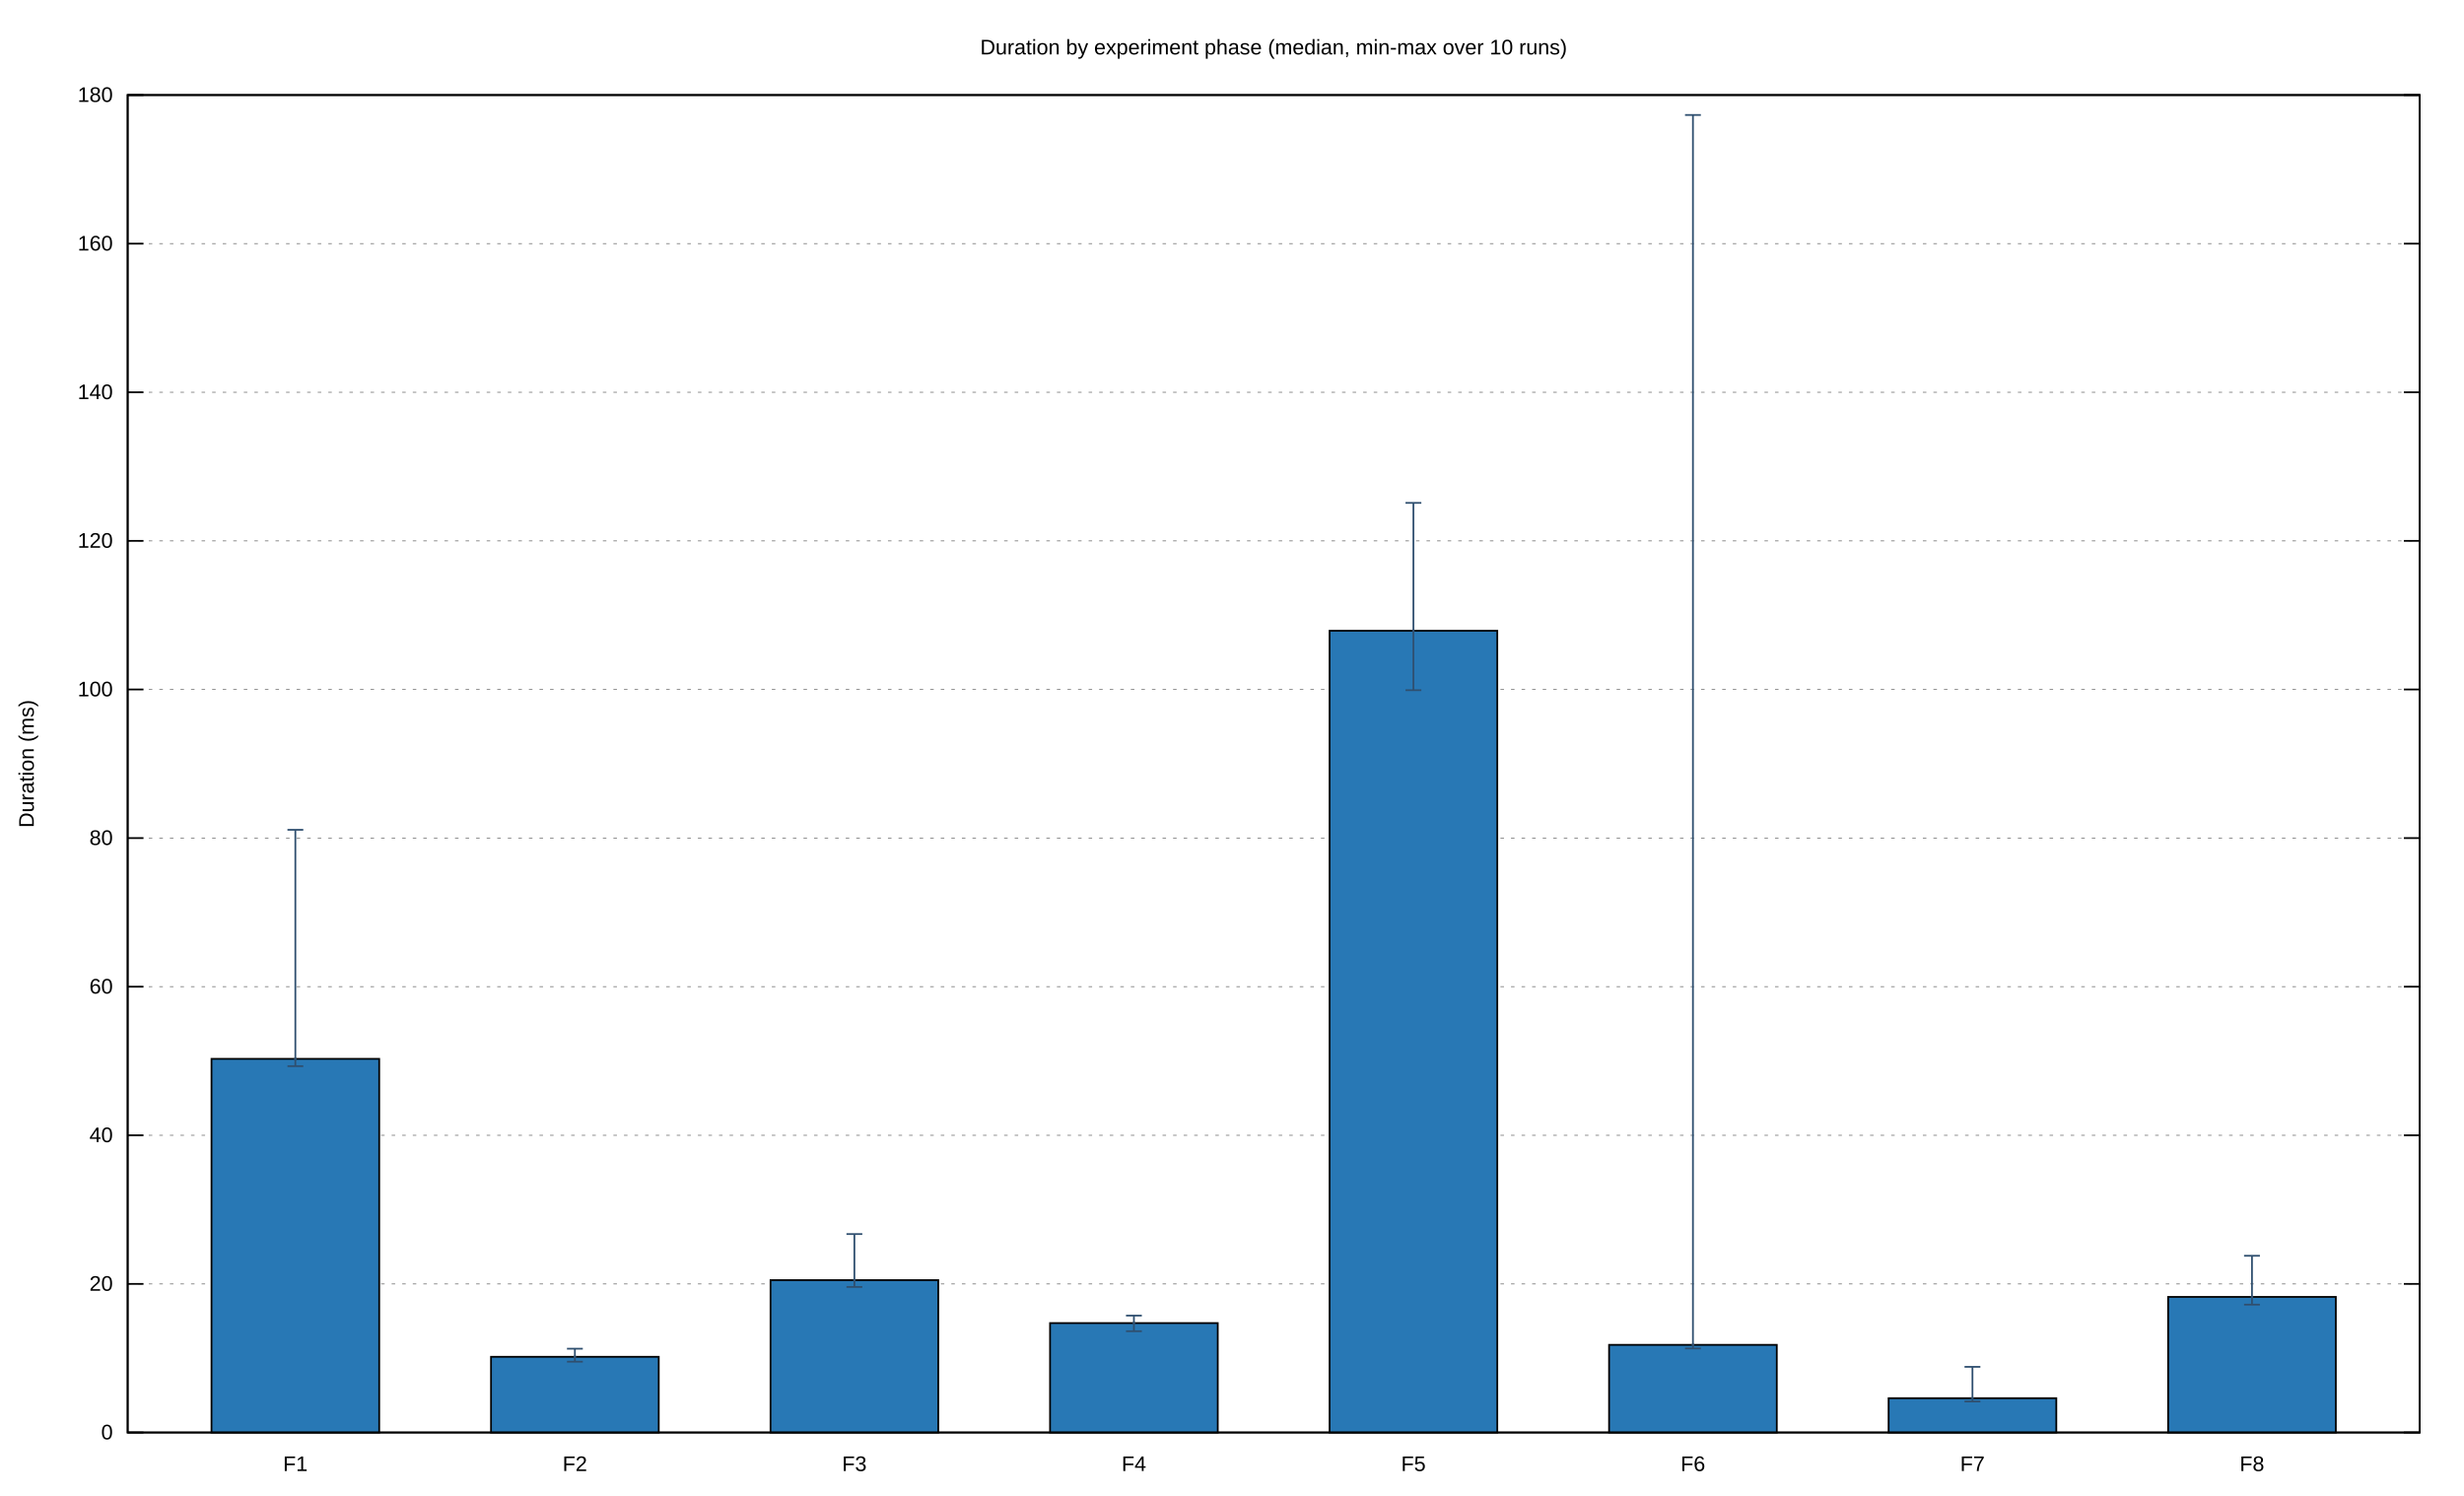
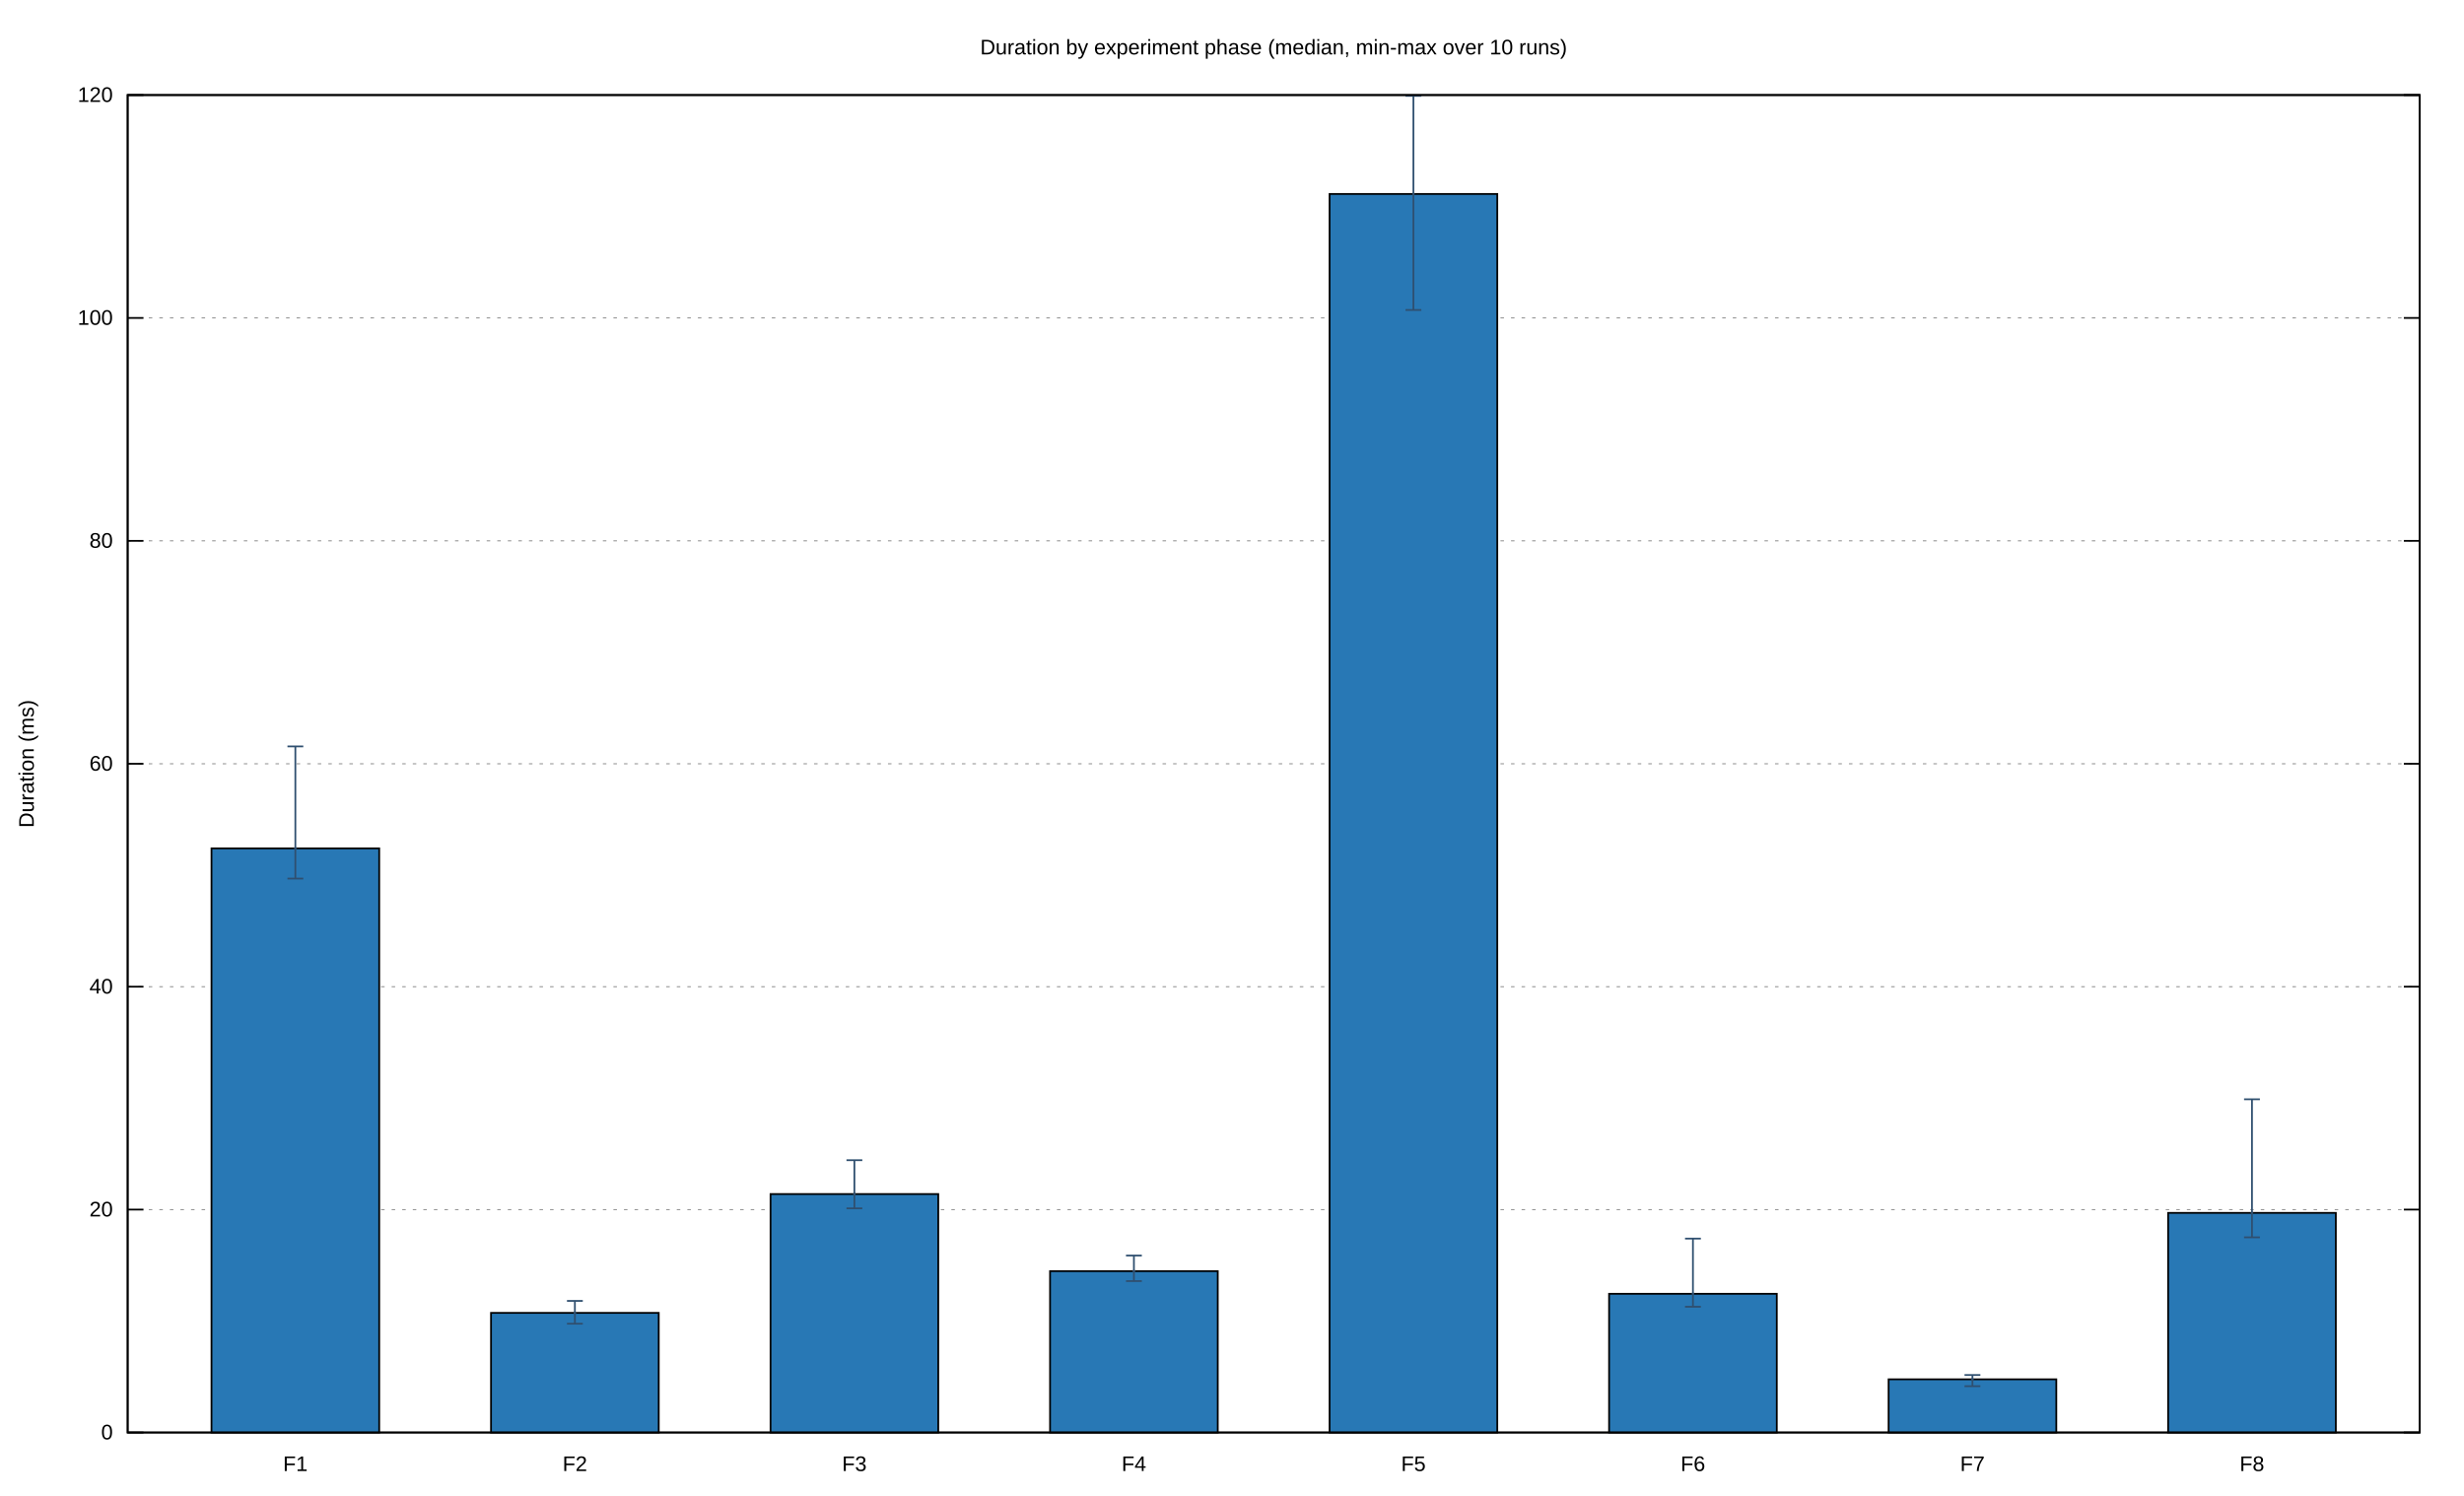
<svg xmlns="http://www.w3.org/2000/svg" xmlns:xlink="http://www.w3.org/1999/xlink" width="1400" height="850" viewBox="0 0 1400 850">
  <g id="gnuplot_canvas">
    <rect x="0" y="0" width="1400" height="850" fill="none" />
    <defs>
      <circle id="gpDot" r="0.5" stroke-width="0.5" stroke="currentColor" />
      <path id="gpPt0" stroke-width="0.222" stroke="currentColor" d="M-1,0 h2 M0,-1 v2" />
      <path id="gpPt1" stroke-width="0.222" stroke="currentColor" d="M-1,-1 L1,1 M1,-1 L-1,1" />
      <path id="gpPt2" stroke-width="0.222" stroke="currentColor" d="M-1,0 L1,0 M0,-1 L0,1 M-1,-1 L1,1 M-1,1 L1,-1" />
      <rect id="gpPt3" stroke-width="0.222" stroke="currentColor" x="-1" y="-1" width="2" height="2" />
      <rect id="gpPt4" stroke-width="0.222" stroke="currentColor" fill="currentColor" x="-1" y="-1" width="2" height="2" />
      <circle id="gpPt5" stroke-width="0.222" stroke="currentColor" cx="0" cy="0" r="1" />
      <use xlink:href="#gpPt5" id="gpPt6" fill="currentColor" stroke="none" />
      <path id="gpPt7" stroke-width="0.222" stroke="currentColor" d="M0,-1.33 L-1.33,0.67 L1.33,0.67 z" />
      <use xlink:href="#gpPt7" id="gpPt8" fill="currentColor" stroke="none" />
      <use xlink:href="#gpPt7" id="gpPt9" stroke="currentColor" transform="rotate(180)" />
      <use xlink:href="#gpPt9" id="gpPt10" fill="currentColor" stroke="none" />
      <use xlink:href="#gpPt3" id="gpPt11" stroke="currentColor" transform="rotate(45)" />
      <use xlink:href="#gpPt11" id="gpPt12" fill="currentColor" stroke="none" />
      <path id="gpPt13" stroke-width="0.222" stroke="currentColor" d="M0,1.330 L1.265,0.411 L0.782,-1.067 L-0.782,-1.076 L-1.265,0.411 z" />
      <use xlink:href="#gpPt13" id="gpPt14" fill="currentColor" stroke="none" />
      <filter id="textbox" filterUnits="objectBoundingBox" x="0" y="0" height="1" width="1">
        <feFlood flood-color="white" flood-opacity="1" result="bgnd" />
        <feComposite in="SourceGraphic" in2="bgnd" operator="atop" />
      </filter>
      <filter id="greybox" filterUnits="objectBoundingBox" x="0" y="0" height="1" width="1">
        <feFlood flood-color="lightgrey" flood-opacity="1" result="grey" />
        <feComposite in="SourceGraphic" in2="grey" operator="atop" />
      </filter>
    </defs>
    <g fill="none" color="white" stroke="currentColor" stroke-width="1.00" stroke-linecap="butt" stroke-linejoin="miter">
</g>
    <g fill="none" color="black" stroke="currentColor" stroke-width="1.00" stroke-linecap="butt" stroke-linejoin="miter">
</g>
    <g fill="none" color="black" stroke="black" stroke-width="0.50" stroke-linecap="butt" stroke-linejoin="miter">
</g>
    <g fill="none" color="gray" stroke="currentColor" stroke-width="0.50" stroke-linecap="butt" stroke-linejoin="miter">
      <path stroke="gray" stroke-dasharray="2,4" class="gridline" d="M72.53,814.00 L1374.82,814.00  " />
    </g>
    <g fill="none" color="gray" stroke="gray" stroke-width="1.00" stroke-linecap="butt" stroke-linejoin="miter">
</g>
    <g fill="none" color="black" stroke="currentColor" stroke-width="1.00" stroke-linecap="butt" stroke-linejoin="miter">
      <path stroke="black" d="M72.53,814.00 L81.53,814.00 M1374.82,814.00 L1365.82,814.00  " />
      <g transform="translate(64.14,817.90)" stroke="none" fill="black" font-family="Arial" font-size="12.00" text-anchor="end">
        <text>
          <tspan font-family="Arial"> 0</tspan>
        </text>
      </g>
    </g>
    <g fill="none" color="black" stroke="currentColor" stroke-width="1.00" stroke-linecap="butt" stroke-linejoin="miter">
</g>
    <g fill="none" color="black" stroke="black" stroke-width="0.50" stroke-linecap="butt" stroke-linejoin="miter">
</g>
    <g fill="none" color="gray" stroke="currentColor" stroke-width="0.50" stroke-linecap="butt" stroke-linejoin="miter">
-       <path stroke="gray" stroke-dasharray="2,4" class="gridline" d="M72.53,729.56 L1374.82,729.56  " />
-     </g>
-     <g fill="none" color="gray" stroke="gray" stroke-width="1.00" stroke-linecap="butt" stroke-linejoin="miter">
- </g>
-     <g fill="none" color="black" stroke="currentColor" stroke-width="1.00" stroke-linecap="butt" stroke-linejoin="miter">
-       <path stroke="black" d="M72.53,729.56 L81.53,729.56 M1374.82,729.56 L1365.82,729.56  " />
-       <g transform="translate(64.14,733.46)" stroke="none" fill="black" font-family="Arial" font-size="12.00" text-anchor="end">
+       <path stroke="gray" stroke-dasharray="2,4" class="gridline" d="M72.53,687.33 L1374.82,687.33  " />
+     </g>
+     <g fill="none" color="gray" stroke="gray" stroke-width="1.00" stroke-linecap="butt" stroke-linejoin="miter">
+ </g>
+     <g fill="none" color="black" stroke="currentColor" stroke-width="1.00" stroke-linecap="butt" stroke-linejoin="miter">
+       <path stroke="black" d="M72.53,687.33 L81.53,687.33 M1374.82,687.33 L1365.82,687.33  " />
+       <g transform="translate(64.14,691.23)" stroke="none" fill="black" font-family="Arial" font-size="12.00" text-anchor="end">
        <text>
          <tspan font-family="Arial"> 20</tspan>
-         </text>
-       </g>
-     </g>
-     <g fill="none" color="black" stroke="currentColor" stroke-width="1.00" stroke-linecap="butt" stroke-linejoin="miter">
- </g>
-     <g fill="none" color="black" stroke="black" stroke-width="0.50" stroke-linecap="butt" stroke-linejoin="miter">
- </g>
-     <g fill="none" color="gray" stroke="currentColor" stroke-width="0.50" stroke-linecap="butt" stroke-linejoin="miter">
-       <path stroke="gray" stroke-dasharray="2,4" class="gridline" d="M72.53,645.11 L1374.82,645.11  " />
-     </g>
-     <g fill="none" color="gray" stroke="gray" stroke-width="1.00" stroke-linecap="butt" stroke-linejoin="miter">
- </g>
-     <g fill="none" color="black" stroke="currentColor" stroke-width="1.00" stroke-linecap="butt" stroke-linejoin="miter">
-       <path stroke="black" d="M72.53,645.11 L81.53,645.11 M1374.82,645.11 L1365.82,645.11  " />
-       <g transform="translate(64.14,649.01)" stroke="none" fill="black" font-family="Arial" font-size="12.00" text-anchor="end">
-         <text>
-           <tspan font-family="Arial"> 40</tspan>
        </text>
      </g>
    </g>
    <g fill="none" color="black" stroke="currentColor" stroke-width="1.00" stroke-linecap="butt" stroke-linejoin="miter">
</g>
    <g fill="none" color="black" stroke="black" stroke-width="0.50" stroke-linecap="butt" stroke-linejoin="miter">
</g>
    <g fill="none" color="gray" stroke="currentColor" stroke-width="0.50" stroke-linecap="butt" stroke-linejoin="miter">
      <path stroke="gray" stroke-dasharray="2,4" class="gridline" d="M72.53,560.67 L1374.82,560.67  " />
    </g>
    <g fill="none" color="gray" stroke="gray" stroke-width="1.00" stroke-linecap="butt" stroke-linejoin="miter">
</g>
    <g fill="none" color="black" stroke="currentColor" stroke-width="1.00" stroke-linecap="butt" stroke-linejoin="miter">
      <path stroke="black" d="M72.53,560.67 L81.53,560.67 M1374.82,560.67 L1365.82,560.67  " />
      <g transform="translate(64.14,564.57)" stroke="none" fill="black" font-family="Arial" font-size="12.00" text-anchor="end">
        <text>
+           <tspan font-family="Arial"> 40</tspan>
+         </text>
+       </g>
+     </g>
+     <g fill="none" color="black" stroke="currentColor" stroke-width="1.00" stroke-linecap="butt" stroke-linejoin="miter">
+ </g>
+     <g fill="none" color="black" stroke="black" stroke-width="0.50" stroke-linecap="butt" stroke-linejoin="miter">
+ </g>
+     <g fill="none" color="gray" stroke="currentColor" stroke-width="0.50" stroke-linecap="butt" stroke-linejoin="miter">
+       <path stroke="gray" stroke-dasharray="2,4" class="gridline" d="M72.53,434.00 L1374.82,434.00  " />
+     </g>
+     <g fill="none" color="gray" stroke="gray" stroke-width="1.00" stroke-linecap="butt" stroke-linejoin="miter">
+ </g>
+     <g fill="none" color="black" stroke="currentColor" stroke-width="1.00" stroke-linecap="butt" stroke-linejoin="miter">
+       <path stroke="black" d="M72.53,434.00 L81.53,434.00 M1374.82,434.00 L1365.82,434.00  " />
+       <g transform="translate(64.14,437.90)" stroke="none" fill="black" font-family="Arial" font-size="12.00" text-anchor="end">
+         <text>
          <tspan font-family="Arial"> 60</tspan>
-         </text>
-       </g>
-     </g>
-     <g fill="none" color="black" stroke="currentColor" stroke-width="1.00" stroke-linecap="butt" stroke-linejoin="miter">
- </g>
-     <g fill="none" color="black" stroke="black" stroke-width="0.50" stroke-linecap="butt" stroke-linejoin="miter">
- </g>
-     <g fill="none" color="gray" stroke="currentColor" stroke-width="0.50" stroke-linecap="butt" stroke-linejoin="miter">
-       <path stroke="gray" stroke-dasharray="2,4" class="gridline" d="M72.53,476.23 L1374.82,476.23  " />
-     </g>
-     <g fill="none" color="gray" stroke="gray" stroke-width="1.00" stroke-linecap="butt" stroke-linejoin="miter">
- </g>
-     <g fill="none" color="black" stroke="currentColor" stroke-width="1.00" stroke-linecap="butt" stroke-linejoin="miter">
-       <path stroke="black" d="M72.53,476.23 L81.53,476.23 M1374.82,476.23 L1365.82,476.23  " />
-       <g transform="translate(64.14,480.13)" stroke="none" fill="black" font-family="Arial" font-size="12.00" text-anchor="end">
-         <text>
-           <tspan font-family="Arial"> 80</tspan>
-         </text>
-       </g>
-     </g>
-     <g fill="none" color="black" stroke="currentColor" stroke-width="1.00" stroke-linecap="butt" stroke-linejoin="miter">
- </g>
-     <g fill="none" color="black" stroke="black" stroke-width="0.50" stroke-linecap="butt" stroke-linejoin="miter">
- </g>
-     <g fill="none" color="gray" stroke="currentColor" stroke-width="0.50" stroke-linecap="butt" stroke-linejoin="miter">
-       <path stroke="gray" stroke-dasharray="2,4" class="gridline" d="M72.53,391.78 L1374.82,391.78  " />
-     </g>
-     <g fill="none" color="gray" stroke="gray" stroke-width="1.00" stroke-linecap="butt" stroke-linejoin="miter">
- </g>
-     <g fill="none" color="black" stroke="currentColor" stroke-width="1.00" stroke-linecap="butt" stroke-linejoin="miter">
-       <path stroke="black" d="M72.53,391.78 L81.53,391.78 M1374.82,391.78 L1365.82,391.78  " />
-       <g transform="translate(64.14,395.68)" stroke="none" fill="black" font-family="Arial" font-size="12.00" text-anchor="end">
-         <text>
-           <tspan font-family="Arial"> 100</tspan>
        </text>
      </g>
    </g>
    <g fill="none" color="black" stroke="currentColor" stroke-width="1.00" stroke-linecap="butt" stroke-linejoin="miter">
</g>
    <g fill="none" color="black" stroke="black" stroke-width="0.50" stroke-linecap="butt" stroke-linejoin="miter">
</g>
    <g fill="none" color="gray" stroke="currentColor" stroke-width="0.50" stroke-linecap="butt" stroke-linejoin="miter">
      <path stroke="gray" stroke-dasharray="2,4" class="gridline" d="M72.53,307.34 L1374.82,307.34  " />
    </g>
    <g fill="none" color="gray" stroke="gray" stroke-width="1.00" stroke-linecap="butt" stroke-linejoin="miter">
</g>
    <g fill="none" color="black" stroke="currentColor" stroke-width="1.00" stroke-linecap="butt" stroke-linejoin="miter">
      <path stroke="black" d="M72.53,307.34 L81.53,307.34 M1374.82,307.34 L1365.82,307.34  " />
      <g transform="translate(64.14,311.24)" stroke="none" fill="black" font-family="Arial" font-size="12.00" text-anchor="end">
        <text>
-           <tspan font-family="Arial"> 120</tspan>
-         </text>
-       </g>
-     </g>
-     <g fill="none" color="black" stroke="currentColor" stroke-width="1.00" stroke-linecap="butt" stroke-linejoin="miter">
- </g>
-     <g fill="none" color="black" stroke="black" stroke-width="0.50" stroke-linecap="butt" stroke-linejoin="miter">
- </g>
-     <g fill="none" color="gray" stroke="currentColor" stroke-width="0.50" stroke-linecap="butt" stroke-linejoin="miter">
-       <path stroke="gray" stroke-dasharray="2,4" class="gridline" d="M72.53,222.90 L1374.82,222.90  " />
-     </g>
-     <g fill="none" color="gray" stroke="gray" stroke-width="1.00" stroke-linecap="butt" stroke-linejoin="miter">
- </g>
-     <g fill="none" color="black" stroke="currentColor" stroke-width="1.00" stroke-linecap="butt" stroke-linejoin="miter">
-       <path stroke="black" d="M72.53,222.90 L81.53,222.90 M1374.82,222.90 L1365.82,222.90  " />
-       <g transform="translate(64.14,226.80)" stroke="none" fill="black" font-family="Arial" font-size="12.00" text-anchor="end">
-         <text>
-           <tspan font-family="Arial"> 140</tspan>
-         </text>
-       </g>
-     </g>
-     <g fill="none" color="black" stroke="currentColor" stroke-width="1.00" stroke-linecap="butt" stroke-linejoin="miter">
- </g>
-     <g fill="none" color="black" stroke="black" stroke-width="0.50" stroke-linecap="butt" stroke-linejoin="miter">
- </g>
-     <g fill="none" color="gray" stroke="currentColor" stroke-width="0.50" stroke-linecap="butt" stroke-linejoin="miter">
-       <path stroke="gray" stroke-dasharray="2,4" class="gridline" d="M72.53,138.45 L1374.82,138.45  " />
-     </g>
-     <g fill="none" color="gray" stroke="gray" stroke-width="1.00" stroke-linecap="butt" stroke-linejoin="miter">
- </g>
-     <g fill="none" color="black" stroke="currentColor" stroke-width="1.00" stroke-linecap="butt" stroke-linejoin="miter">
-       <path stroke="black" d="M72.53,138.45 L81.53,138.45 M1374.82,138.45 L1365.82,138.45  " />
-       <g transform="translate(64.14,142.35)" stroke="none" fill="black" font-family="Arial" font-size="12.00" text-anchor="end">
-         <text>
-           <tspan font-family="Arial"> 160</tspan>
+           <tspan font-family="Arial"> 80</tspan>
+         </text>
+       </g>
+     </g>
+     <g fill="none" color="black" stroke="currentColor" stroke-width="1.00" stroke-linecap="butt" stroke-linejoin="miter">
+ </g>
+     <g fill="none" color="black" stroke="black" stroke-width="0.50" stroke-linecap="butt" stroke-linejoin="miter">
+ </g>
+     <g fill="none" color="gray" stroke="currentColor" stroke-width="0.50" stroke-linecap="butt" stroke-linejoin="miter">
+       <path stroke="gray" stroke-dasharray="2,4" class="gridline" d="M72.53,180.67 L1374.82,180.67  " />
+     </g>
+     <g fill="none" color="gray" stroke="gray" stroke-width="1.00" stroke-linecap="butt" stroke-linejoin="miter">
+ </g>
+     <g fill="none" color="black" stroke="currentColor" stroke-width="1.00" stroke-linecap="butt" stroke-linejoin="miter">
+       <path stroke="black" d="M72.53,180.67 L81.53,180.67 M1374.82,180.67 L1365.82,180.67  " />
+       <g transform="translate(64.14,184.57)" stroke="none" fill="black" font-family="Arial" font-size="12.00" text-anchor="end">
+         <text>
+           <tspan font-family="Arial"> 100</tspan>
        </text>
      </g>
    </g>
    <g fill="none" color="black" stroke="currentColor" stroke-width="1.00" stroke-linecap="butt" stroke-linejoin="miter">
</g>
    <g fill="none" color="black" stroke="black" stroke-width="0.50" stroke-linecap="butt" stroke-linejoin="miter">
</g>
    <g fill="none" color="gray" stroke="currentColor" stroke-width="0.50" stroke-linecap="butt" stroke-linejoin="miter">
      <path stroke="gray" stroke-dasharray="2,4" class="gridline" d="M72.53,54.01 L1374.82,54.01  " />
    </g>
    <g fill="none" color="gray" stroke="gray" stroke-width="1.00" stroke-linecap="butt" stroke-linejoin="miter">
</g>
    <g fill="none" color="black" stroke="currentColor" stroke-width="1.00" stroke-linecap="butt" stroke-linejoin="miter">
      <path stroke="black" d="M72.53,54.01 L81.53,54.01 M1374.82,54.01 L1365.82,54.01  " />
      <g transform="translate(64.14,57.91)" stroke="none" fill="black" font-family="Arial" font-size="12.00" text-anchor="end">
        <text>
-           <tspan font-family="Arial"> 180</tspan>
+           <tspan font-family="Arial"> 120</tspan>
        </text>
      </g>
    </g>
    <g fill="none" color="black" stroke="currentColor" stroke-width="1.00" stroke-linecap="butt" stroke-linejoin="miter">
      <path stroke="black" d="M167.82,814.00 L167.82,805.00  " />
      <g transform="translate(167.82,835.90)" stroke="none" fill="black" font-family="Arial" font-size="12.00" text-anchor="middle">
        <text>
          <tspan font-family="Arial">F1</tspan>
        </text>
      </g>
    </g>
    <g fill="none" color="black" stroke="currentColor" stroke-width="1.00" stroke-linecap="butt" stroke-linejoin="miter">
      <path stroke="black" d="M326.64,814.00 L326.64,805.00  " />
      <g transform="translate(326.64,835.90)" stroke="none" fill="black" font-family="Arial" font-size="12.00" text-anchor="middle">
        <text>
          <tspan font-family="Arial">F2</tspan>
        </text>
      </g>
    </g>
    <g fill="none" color="black" stroke="currentColor" stroke-width="1.00" stroke-linecap="butt" stroke-linejoin="miter">
      <path stroke="black" d="M485.45,814.00 L485.45,805.00  " />
      <g transform="translate(485.45,835.90)" stroke="none" fill="black" font-family="Arial" font-size="12.00" text-anchor="middle">
        <text>
          <tspan font-family="Arial">F3</tspan>
        </text>
      </g>
    </g>
    <g fill="none" color="black" stroke="currentColor" stroke-width="1.00" stroke-linecap="butt" stroke-linejoin="miter">
      <path stroke="black" d="M644.27,814.00 L644.27,805.00  " />
      <g transform="translate(644.27,835.90)" stroke="none" fill="black" font-family="Arial" font-size="12.00" text-anchor="middle">
        <text>
          <tspan font-family="Arial">F4</tspan>
        </text>
      </g>
    </g>
    <g fill="none" color="black" stroke="currentColor" stroke-width="1.00" stroke-linecap="butt" stroke-linejoin="miter">
      <path stroke="black" d="M803.08,814.00 L803.08,805.00  " />
      <g transform="translate(803.08,835.90)" stroke="none" fill="black" font-family="Arial" font-size="12.00" text-anchor="middle">
        <text>
          <tspan font-family="Arial">F5</tspan>
        </text>
      </g>
    </g>
    <g fill="none" color="black" stroke="currentColor" stroke-width="1.00" stroke-linecap="butt" stroke-linejoin="miter">
      <path stroke="black" d="M961.90,814.00 L961.90,805.00  " />
      <g transform="translate(961.90,835.90)" stroke="none" fill="black" font-family="Arial" font-size="12.00" text-anchor="middle">
        <text>
          <tspan font-family="Arial">F6</tspan>
        </text>
      </g>
    </g>
    <g fill="none" color="black" stroke="currentColor" stroke-width="1.00" stroke-linecap="butt" stroke-linejoin="miter">
      <path stroke="black" d="M1120.71,814.00 L1120.71,805.00  " />
      <g transform="translate(1120.71,835.90)" stroke="none" fill="black" font-family="Arial" font-size="12.00" text-anchor="middle">
        <text>
          <tspan font-family="Arial">F7</tspan>
        </text>
      </g>
    </g>
    <g fill="none" color="black" stroke="currentColor" stroke-width="1.00" stroke-linecap="butt" stroke-linejoin="miter">
      <path stroke="black" d="M1279.53,814.00 L1279.53,805.00  " />
      <g transform="translate(1279.53,835.90)" stroke="none" fill="black" font-family="Arial" font-size="12.00" text-anchor="middle">
        <text>
          <tspan font-family="Arial">F8</tspan>
        </text>
      </g>
    </g>
    <g fill="none" color="black" stroke="currentColor" stroke-width="1.00" stroke-linecap="butt" stroke-linejoin="miter">
</g>
    <g fill="none" color="black" stroke="currentColor" stroke-width="1.00" stroke-linecap="butt" stroke-linejoin="miter">
      <path stroke="black" d="M72.53,54.01 L72.53,814.00 L1374.82,814.00 L1374.82,54.01 L72.53,54.01 Z  " />
    </g>
    <g fill="none" color="black" stroke="currentColor" stroke-width="1.00" stroke-linecap="butt" stroke-linejoin="miter">
</g>
    <g id="gnuplot_plot_1">
      <g fill="none" color="black" stroke="currentColor" stroke-width="1.00" stroke-linecap="butt" stroke-linejoin="miter">
        <g stroke="none" shape-rendering="crispEdges">
-           <polygon fill="rgb( 40, 120, 181)" points="120.17,814.00 215.47,814.00 215.47,601.67 120.17,601.67 " />
-         </g>
-         <path stroke="black" d="M120.17,814.00 L120.17,601.68 L215.46,601.68 L215.46,814.00 L120.17,814.00 Z  " />
-       </g>
-       <g fill="none" color="black" stroke="currentColor" stroke-width="1.00" stroke-linecap="butt" stroke-linejoin="miter">
-         <g stroke="none" shape-rendering="crispEdges">
-           <polygon fill="rgb( 40, 120, 181)" points="278.99,814.00 374.29,814.00 374.29,770.97 278.99,770.97 " />
-         </g>
-         <path stroke="black" d="M278.99,814.00 L278.99,770.98 L374.28,770.98 L374.28,814.00 L278.99,814.00 Z  " />
-       </g>
-       <g fill="none" color="black" stroke="currentColor" stroke-width="1.00" stroke-linecap="butt" stroke-linejoin="miter">
-         <g stroke="none" shape-rendering="crispEdges">
-           <polygon fill="rgb( 40, 120, 181)" points="437.81,814.00 533.11,814.00 533.11,727.40 437.81,727.40 " />
-         </g>
-         <path stroke="black" d="M437.81,814.00 L437.81,727.41 L533.10,727.41 L533.10,814.00 L437.81,814.00 Z  " />
-       </g>
-       <g fill="none" color="black" stroke="currentColor" stroke-width="1.00" stroke-linecap="butt" stroke-linejoin="miter">
-         <g stroke="none" shape-rendering="crispEdges">
-           <polygon fill="rgb( 40, 120, 181)" points="596.62,814.00 691.92,814.00 691.92,751.81 596.62,751.81 " />
-         </g>
-         <path stroke="black" d="M596.62,814.00 L596.62,751.82 L691.91,751.82 L691.91,814.00 L596.62,814.00 Z  " />
-       </g>
-       <g fill="none" color="black" stroke="currentColor" stroke-width="1.00" stroke-linecap="butt" stroke-linejoin="miter">
-         <g stroke="none" shape-rendering="crispEdges">
-           <polygon fill="rgb( 40, 120, 181)" points="755.44,814.00 850.74,814.00 850.74,358.40 755.44,358.40 " />
-         </g>
-         <path stroke="black" d="M755.44,814.00 L755.44,358.41 L850.73,358.41 L850.73,814.00 L755.44,814.00 Z  " />
-       </g>
-       <g fill="none" color="black" stroke="currentColor" stroke-width="1.00" stroke-linecap="butt" stroke-linejoin="miter">
-         <g stroke="none" shape-rendering="crispEdges">
-           <polygon fill="rgb( 40, 120, 181)" points="914.25,814.00 1009.55,814.00 1009.55,764.18 914.25,764.18 " />
-         </g>
-         <path stroke="black" d="M914.25,814.00 L914.25,764.19 L1009.54,764.19 L1009.54,814.00 L914.25,814.00 Z  " />
-       </g>
-       <g fill="none" color="black" stroke="currentColor" stroke-width="1.00" stroke-linecap="butt" stroke-linejoin="miter">
-         <g stroke="none" shape-rendering="crispEdges">
-           <polygon fill="rgb( 40, 120, 181)" points="1073.07,814.00 1168.37,814.00 1168.37,794.50 1073.07,794.50 " />
-         </g>
-         <path stroke="black" d="M1073.07,814.00 L1073.07,794.51 L1168.36,794.51 L1168.36,814.00 L1073.07,814.00 Z  " />
-       </g>
-       <g fill="none" color="black" stroke="currentColor" stroke-width="1.00" stroke-linecap="butt" stroke-linejoin="miter">
-         <g stroke="none" shape-rendering="crispEdges">
-           <polygon fill="rgb( 40, 120, 181)" points="1231.89,814.00 1327.19,814.00 1327.19,736.94 1231.89,736.94 " />
-         </g>
-         <path stroke="black" d="M1231.89,814.00 L1231.89,736.95 L1327.18,736.95 L1327.18,814.00 L1231.89,814.00 Z  " />
+           <polygon fill="rgb( 40, 120, 181)" points="120.17,814.00 215.47,814.00 215.47,482.06 120.17,482.06 " />
+         </g>
+         <path stroke="black" d="M120.17,814.00 L120.17,482.07 L215.46,482.07 L215.46,814.00 L120.17,814.00 Z  " />
+       </g>
+       <g fill="none" color="black" stroke="currentColor" stroke-width="1.00" stroke-linecap="butt" stroke-linejoin="miter">
+         <g stroke="none" shape-rendering="crispEdges">
+           <polygon fill="rgb( 40, 120, 181)" points="278.99,814.00 374.29,814.00 374.29,746.01 278.99,746.01 " />
+         </g>
+         <path stroke="black" d="M278.99,814.00 L278.99,746.02 L374.28,746.02 L374.28,814.00 L278.99,814.00 Z  " />
+       </g>
+       <g fill="none" color="black" stroke="currentColor" stroke-width="1.00" stroke-linecap="butt" stroke-linejoin="miter">
+         <g stroke="none" shape-rendering="crispEdges">
+           <polygon fill="rgb( 40, 120, 181)" points="437.81,814.00 533.11,814.00 533.11,678.49 437.81,678.49 " />
+         </g>
+         <path stroke="black" d="M437.81,814.00 L437.81,678.50 L533.10,678.50 L533.10,814.00 L437.81,814.00 Z  " />
+       </g>
+       <g fill="none" color="black" stroke="currentColor" stroke-width="1.00" stroke-linecap="butt" stroke-linejoin="miter">
+         <g stroke="none" shape-rendering="crispEdges">
+           <polygon fill="rgb( 40, 120, 181)" points="596.62,814.00 691.92,814.00 691.92,722.29 596.62,722.29 " />
+         </g>
+         <path stroke="black" d="M596.62,814.00 L596.62,722.30 L691.91,722.30 L691.91,814.00 L596.62,814.00 Z  " />
+       </g>
+       <g fill="none" color="black" stroke="currentColor" stroke-width="1.00" stroke-linecap="butt" stroke-linejoin="miter">
+         <g stroke="none" shape-rendering="crispEdges">
+           <polygon fill="rgb( 40, 120, 181)" points="755.44,814.00 850.74,814.00 850.74,110.21 755.44,110.21 " />
+         </g>
+         <path stroke="black" d="M755.44,814.00 L755.44,110.22 L850.73,110.22 L850.73,814.00 L755.44,814.00 Z  " />
+       </g>
+       <g fill="none" color="black" stroke="currentColor" stroke-width="1.00" stroke-linecap="butt" stroke-linejoin="miter">
+         <g stroke="none" shape-rendering="crispEdges">
+           <polygon fill="rgb( 40, 120, 181)" points="914.25,814.00 1009.55,814.00 1009.55,735.17 914.25,735.17 " />
+         </g>
+         <path stroke="black" d="M914.25,814.00 L914.25,735.18 L1009.54,735.18 L1009.54,814.00 L914.25,814.00 Z  " />
+       </g>
+       <g fill="none" color="black" stroke="currentColor" stroke-width="1.00" stroke-linecap="butt" stroke-linejoin="miter">
+         <g stroke="none" shape-rendering="crispEdges">
+           <polygon fill="rgb( 40, 120, 181)" points="1073.07,814.00 1168.37,814.00 1168.37,783.76 1073.07,783.76 " />
+         </g>
+         <path stroke="black" d="M1073.07,814.00 L1073.07,783.77 L1168.36,783.77 L1168.36,814.00 L1073.07,814.00 Z  " />
+       </g>
+       <g fill="none" color="black" stroke="currentColor" stroke-width="1.00" stroke-linecap="butt" stroke-linejoin="miter">
+         <g stroke="none" shape-rendering="crispEdges">
+           <polygon fill="rgb( 40, 120, 181)" points="1231.89,814.00 1327.19,814.00 1327.19,689.19 1231.89,689.19 " />
+         </g>
+         <path stroke="black" d="M1231.89,814.00 L1231.89,689.20 L1327.18,689.20 L1327.18,814.00 L1231.89,814.00 Z  " />
      </g>
      <g fill="none" color="black" stroke="currentColor" stroke-width="1.00" stroke-linecap="butt" stroke-linejoin="miter">
</g>
    </g>
    <g id="gnuplot_plot_2">
      <g fill="none" color="black" stroke="currentColor" stroke-width="1.00" stroke-linecap="butt" stroke-linejoin="miter">
-         <path stroke="rgb( 47,  79, 111)" d="M167.82,605.83 L167.82,471.53 M163.32,605.83 L172.32,605.83 M163.32,471.53 L172.32,471.53 M326.64,773.76 L326.64,766.38   M322.14,773.76 L331.14,773.76 M322.14,766.38 L331.14,766.38 M485.45,731.29 L485.45,701.24 M480.95,731.29 L489.95,731.29   M480.95,701.24 L489.95,701.24 M644.27,756.45 L644.27,747.57 M639.77,756.45 L648.77,756.45 M639.77,747.57 L648.77,747.57   M803.08,392.20 L803.08,285.76 M798.58,392.20 L807.58,392.20 M798.58,285.76 L807.58,285.76 M961.90,766.23 L961.90,65.34   M957.40,766.23 L966.40,766.23 M957.40,65.34 L966.40,65.34 M1120.71,796.38 L1120.71,776.69 M1116.21,796.38 L1125.21,796.38   M1116.21,776.69 L1125.21,776.69 M1279.53,741.35 L1279.53,713.57 M1275.03,741.35 L1284.03,741.35 M1275.03,713.57 L1284.03,713.57    " />
-       </g>
-       <g fill="none" color="black" stroke="currentColor" stroke-width="1.00" stroke-linecap="butt" stroke-linejoin="miter">
-         <use xlink:href="#gpDot" x="167.82" y="601.68" color="rgb( 47,  79, 111)" />
-         <use xlink:href="#gpDot" x="326.64" y="770.98" color="rgb( 47,  79, 111)" />
-         <use xlink:href="#gpDot" x="485.45" y="727.41" color="rgb( 47,  79, 111)" />
-         <use xlink:href="#gpDot" x="644.27" y="751.82" color="rgb( 47,  79, 111)" />
-         <use xlink:href="#gpDot" x="803.08" y="358.41" color="rgb( 47,  79, 111)" />
-         <use xlink:href="#gpDot" x="961.90" y="764.19" color="rgb( 47,  79, 111)" />
-         <use xlink:href="#gpDot" x="1120.71" y="794.51" color="rgb( 47,  79, 111)" />
-         <use xlink:href="#gpDot" x="1279.53" y="736.95" color="rgb( 47,  79, 111)" />
+         <path stroke="rgb( 47,  79, 111)" d="M167.82,499.24 L167.82,424.14 M163.32,499.24 L172.32,499.24 M163.32,424.14 L172.32,424.14 M326.64,752.17 L326.64,739.22   M322.14,752.17 L331.14,752.17 M322.14,739.22 L331.14,739.22 M485.45,686.63 L485.45,659.27 M480.95,686.63 L489.95,686.63   M480.95,659.27 L489.95,659.27 M644.27,727.96 L644.27,713.44 M639.77,727.96 L648.77,727.96 M639.77,713.44 L648.77,713.44   M803.08,176.14 L803.08,54.48 M798.58,176.14 L807.58,176.14 M798.58,54.48 L807.58,54.48 M961.90,742.54 L961.90,703.81   M957.40,742.54 L966.40,742.54 M957.40,703.81 L966.40,703.81 M1120.71,787.69 L1120.71,781.33 M1116.21,787.69 L1125.21,787.69   M1116.21,781.33 L1125.21,781.33 M1279.53,703.10 L1279.53,624.65 M1275.03,703.10 L1284.03,703.10 M1275.03,624.65 L1284.03,624.65    " />
+       </g>
+       <g fill="none" color="black" stroke="currentColor" stroke-width="1.00" stroke-linecap="butt" stroke-linejoin="miter">
+         <use xlink:href="#gpDot" x="167.82" y="482.07" color="rgb( 47,  79, 111)" />
+         <use xlink:href="#gpDot" x="326.64" y="746.02" color="rgb( 47,  79, 111)" />
+         <use xlink:href="#gpDot" x="485.45" y="678.50" color="rgb( 47,  79, 111)" />
+         <use xlink:href="#gpDot" x="644.27" y="722.30" color="rgb( 47,  79, 111)" />
+         <use xlink:href="#gpDot" x="803.08" y="110.22" color="rgb( 47,  79, 111)" />
+         <use xlink:href="#gpDot" x="961.90" y="735.18" color="rgb( 47,  79, 111)" />
+         <use xlink:href="#gpDot" x="1120.71" y="783.77" color="rgb( 47,  79, 111)" />
+         <use xlink:href="#gpDot" x="1279.53" y="689.20" color="rgb( 47,  79, 111)" />
      </g>
    </g>
    <g fill="none" color="white" stroke="rgb( 47,  79, 111)" stroke-width="2.00" stroke-linecap="butt" stroke-linejoin="miter">
</g>
    <g fill="none" color="black" stroke="currentColor" stroke-width="2.00" stroke-linecap="butt" stroke-linejoin="miter">
</g>
    <g fill="none" color="black" stroke="black" stroke-width="1.00" stroke-linecap="butt" stroke-linejoin="miter">
</g>
    <g fill="none" color="black" stroke="currentColor" stroke-width="1.00" stroke-linecap="butt" stroke-linejoin="miter">
      <path stroke="black" d="M72.53,54.01 L72.53,814.00 L1374.82,814.00 L1374.82,54.01 L72.53,54.01 Z  " />
      <g transform="translate(19.18,434.01) rotate(270.00)" stroke="none" fill="black" font-family="Arial" font-size="12.00" text-anchor="middle">
        <text>
          <tspan font-family="Arial">Duration (ms)</tspan>
        </text>
      </g>
    </g>
    <g fill="none" color="black" stroke="currentColor" stroke-width="1.00" stroke-linecap="butt" stroke-linejoin="miter">
</g>
    <g fill="none" color="black" stroke="currentColor" stroke-width="1.00" stroke-linecap="butt" stroke-linejoin="miter">
      <g transform="translate(723.67,30.91)" stroke="none" fill="black" font-family="Arial" font-size="12.00" text-anchor="middle">
        <text>
          <tspan font-family="Arial">Duration by experiment phase (median, min-max over 10 runs)</tspan>
        </text>
      </g>
    </g>
    <g fill="none" color="black" stroke="currentColor" stroke-width="1.00" stroke-linecap="butt" stroke-linejoin="miter">
</g>
  </g>
</svg>
